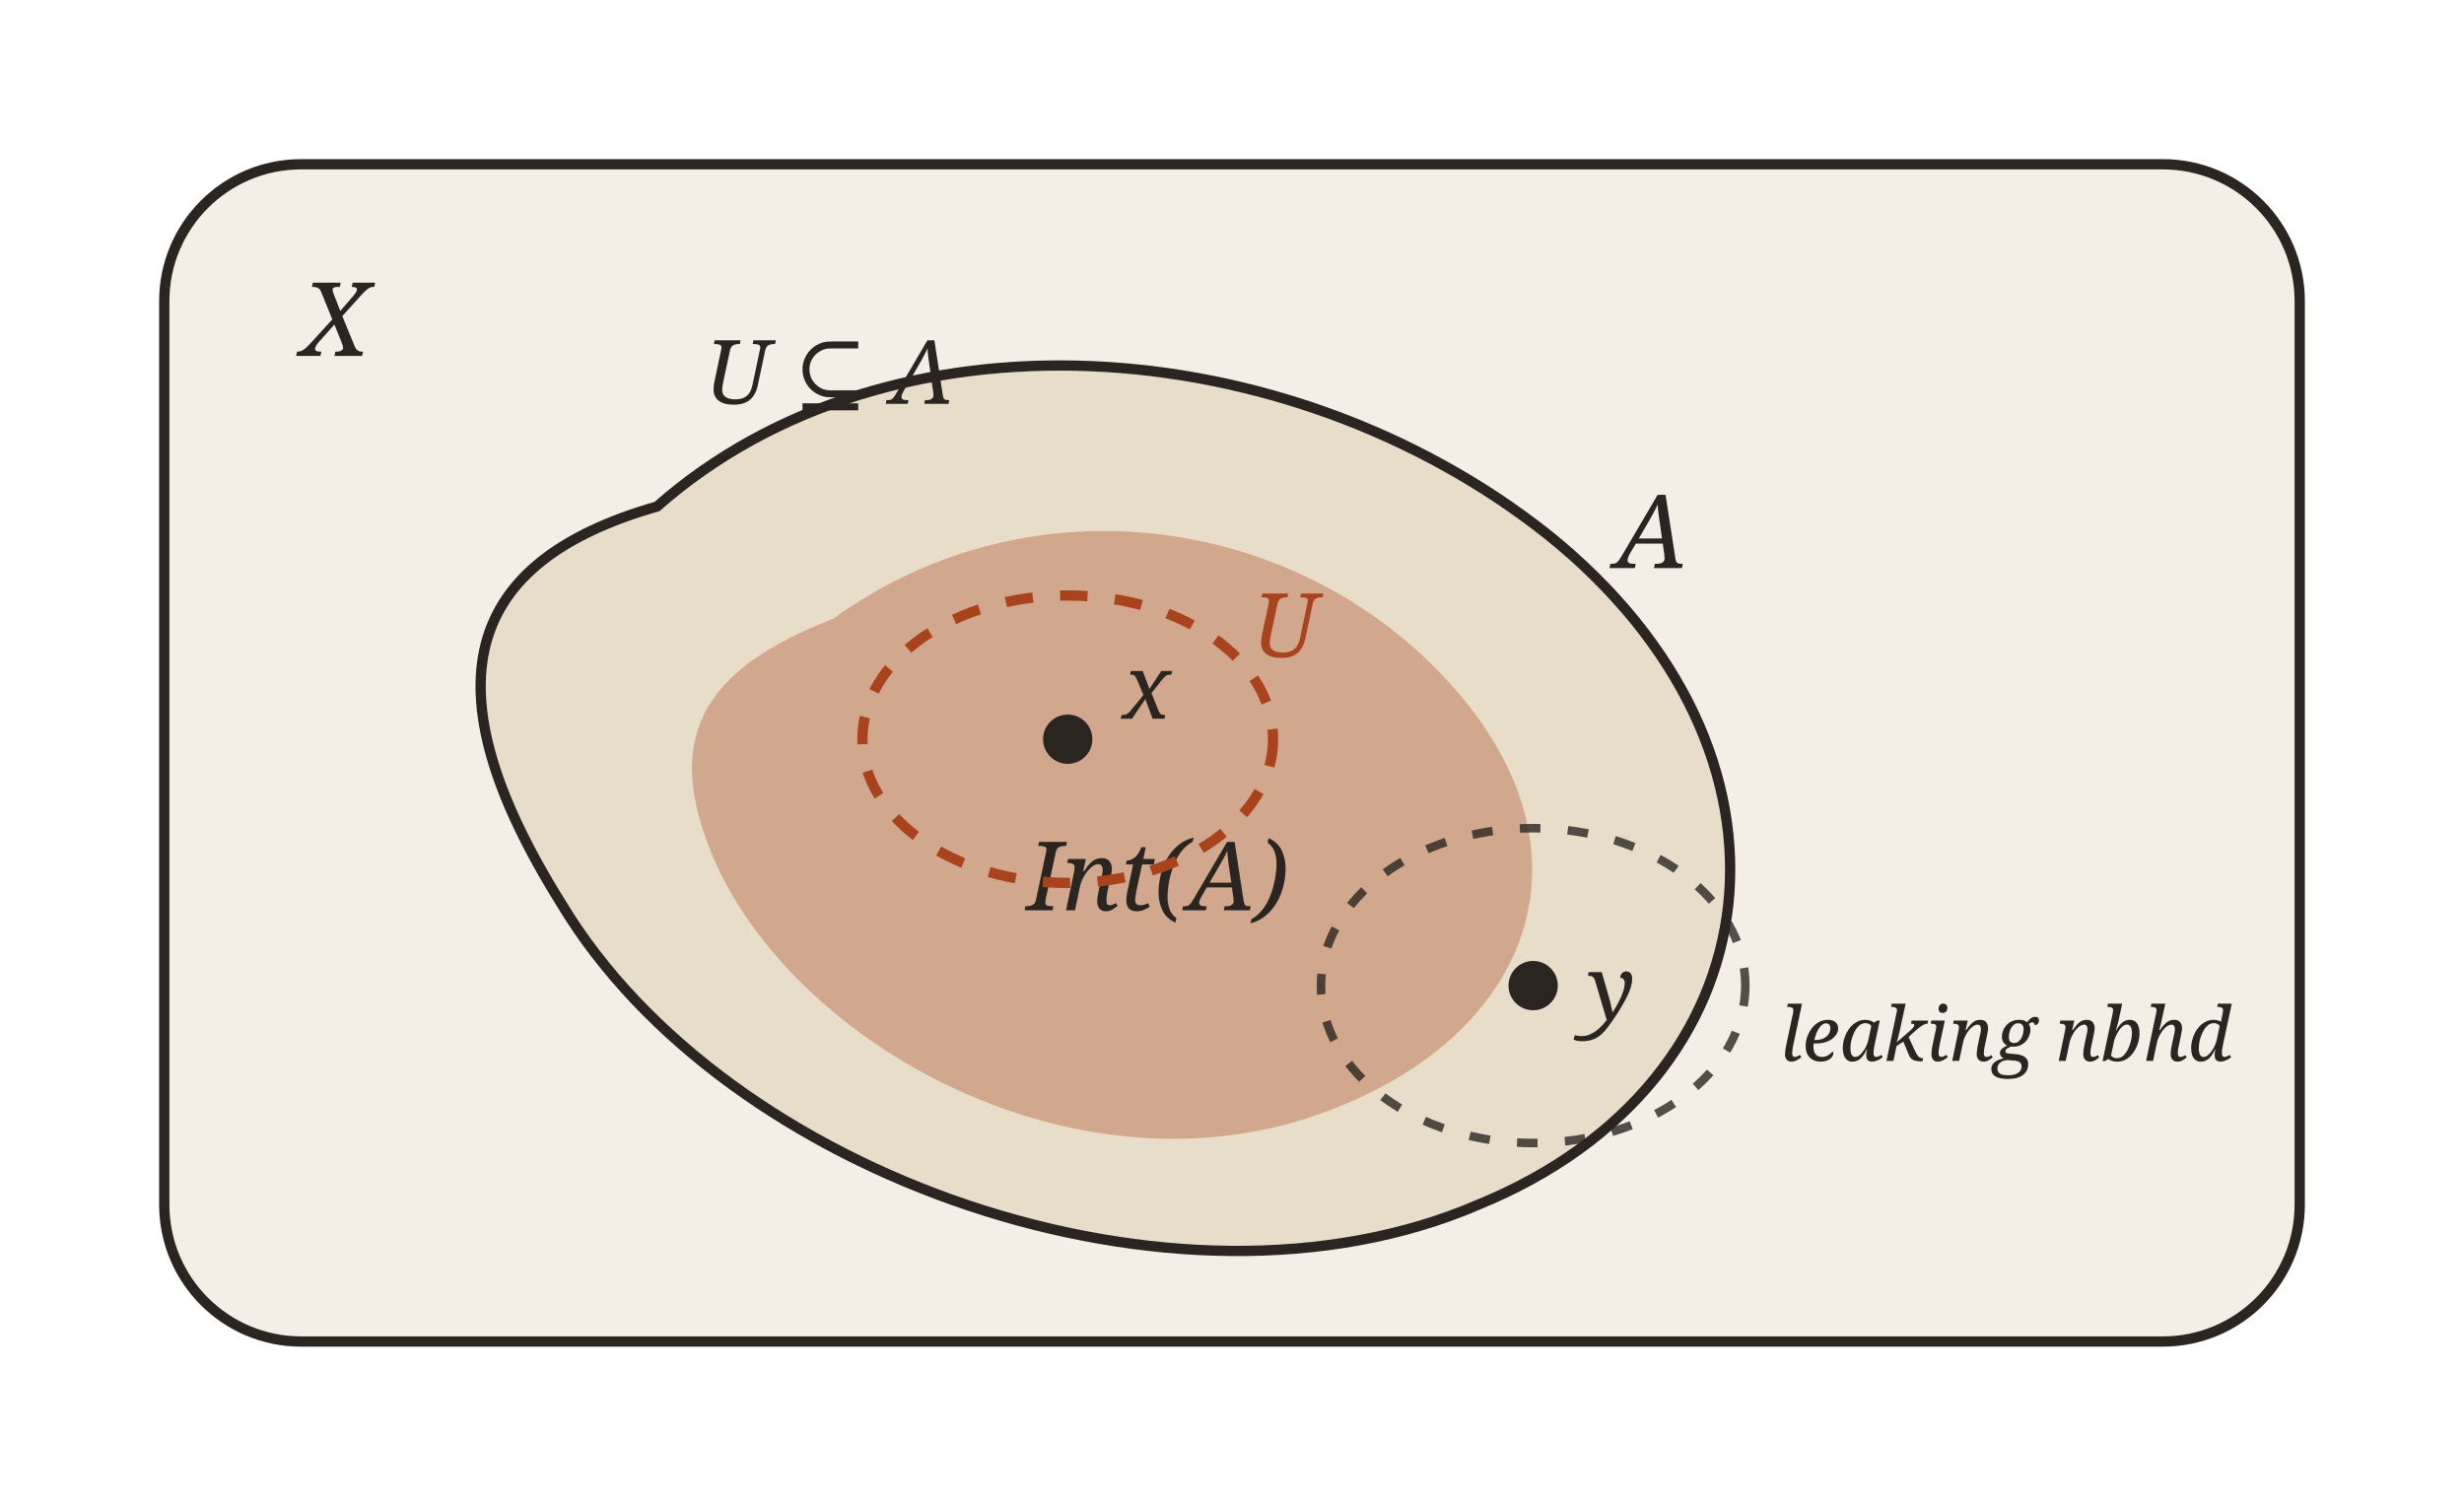
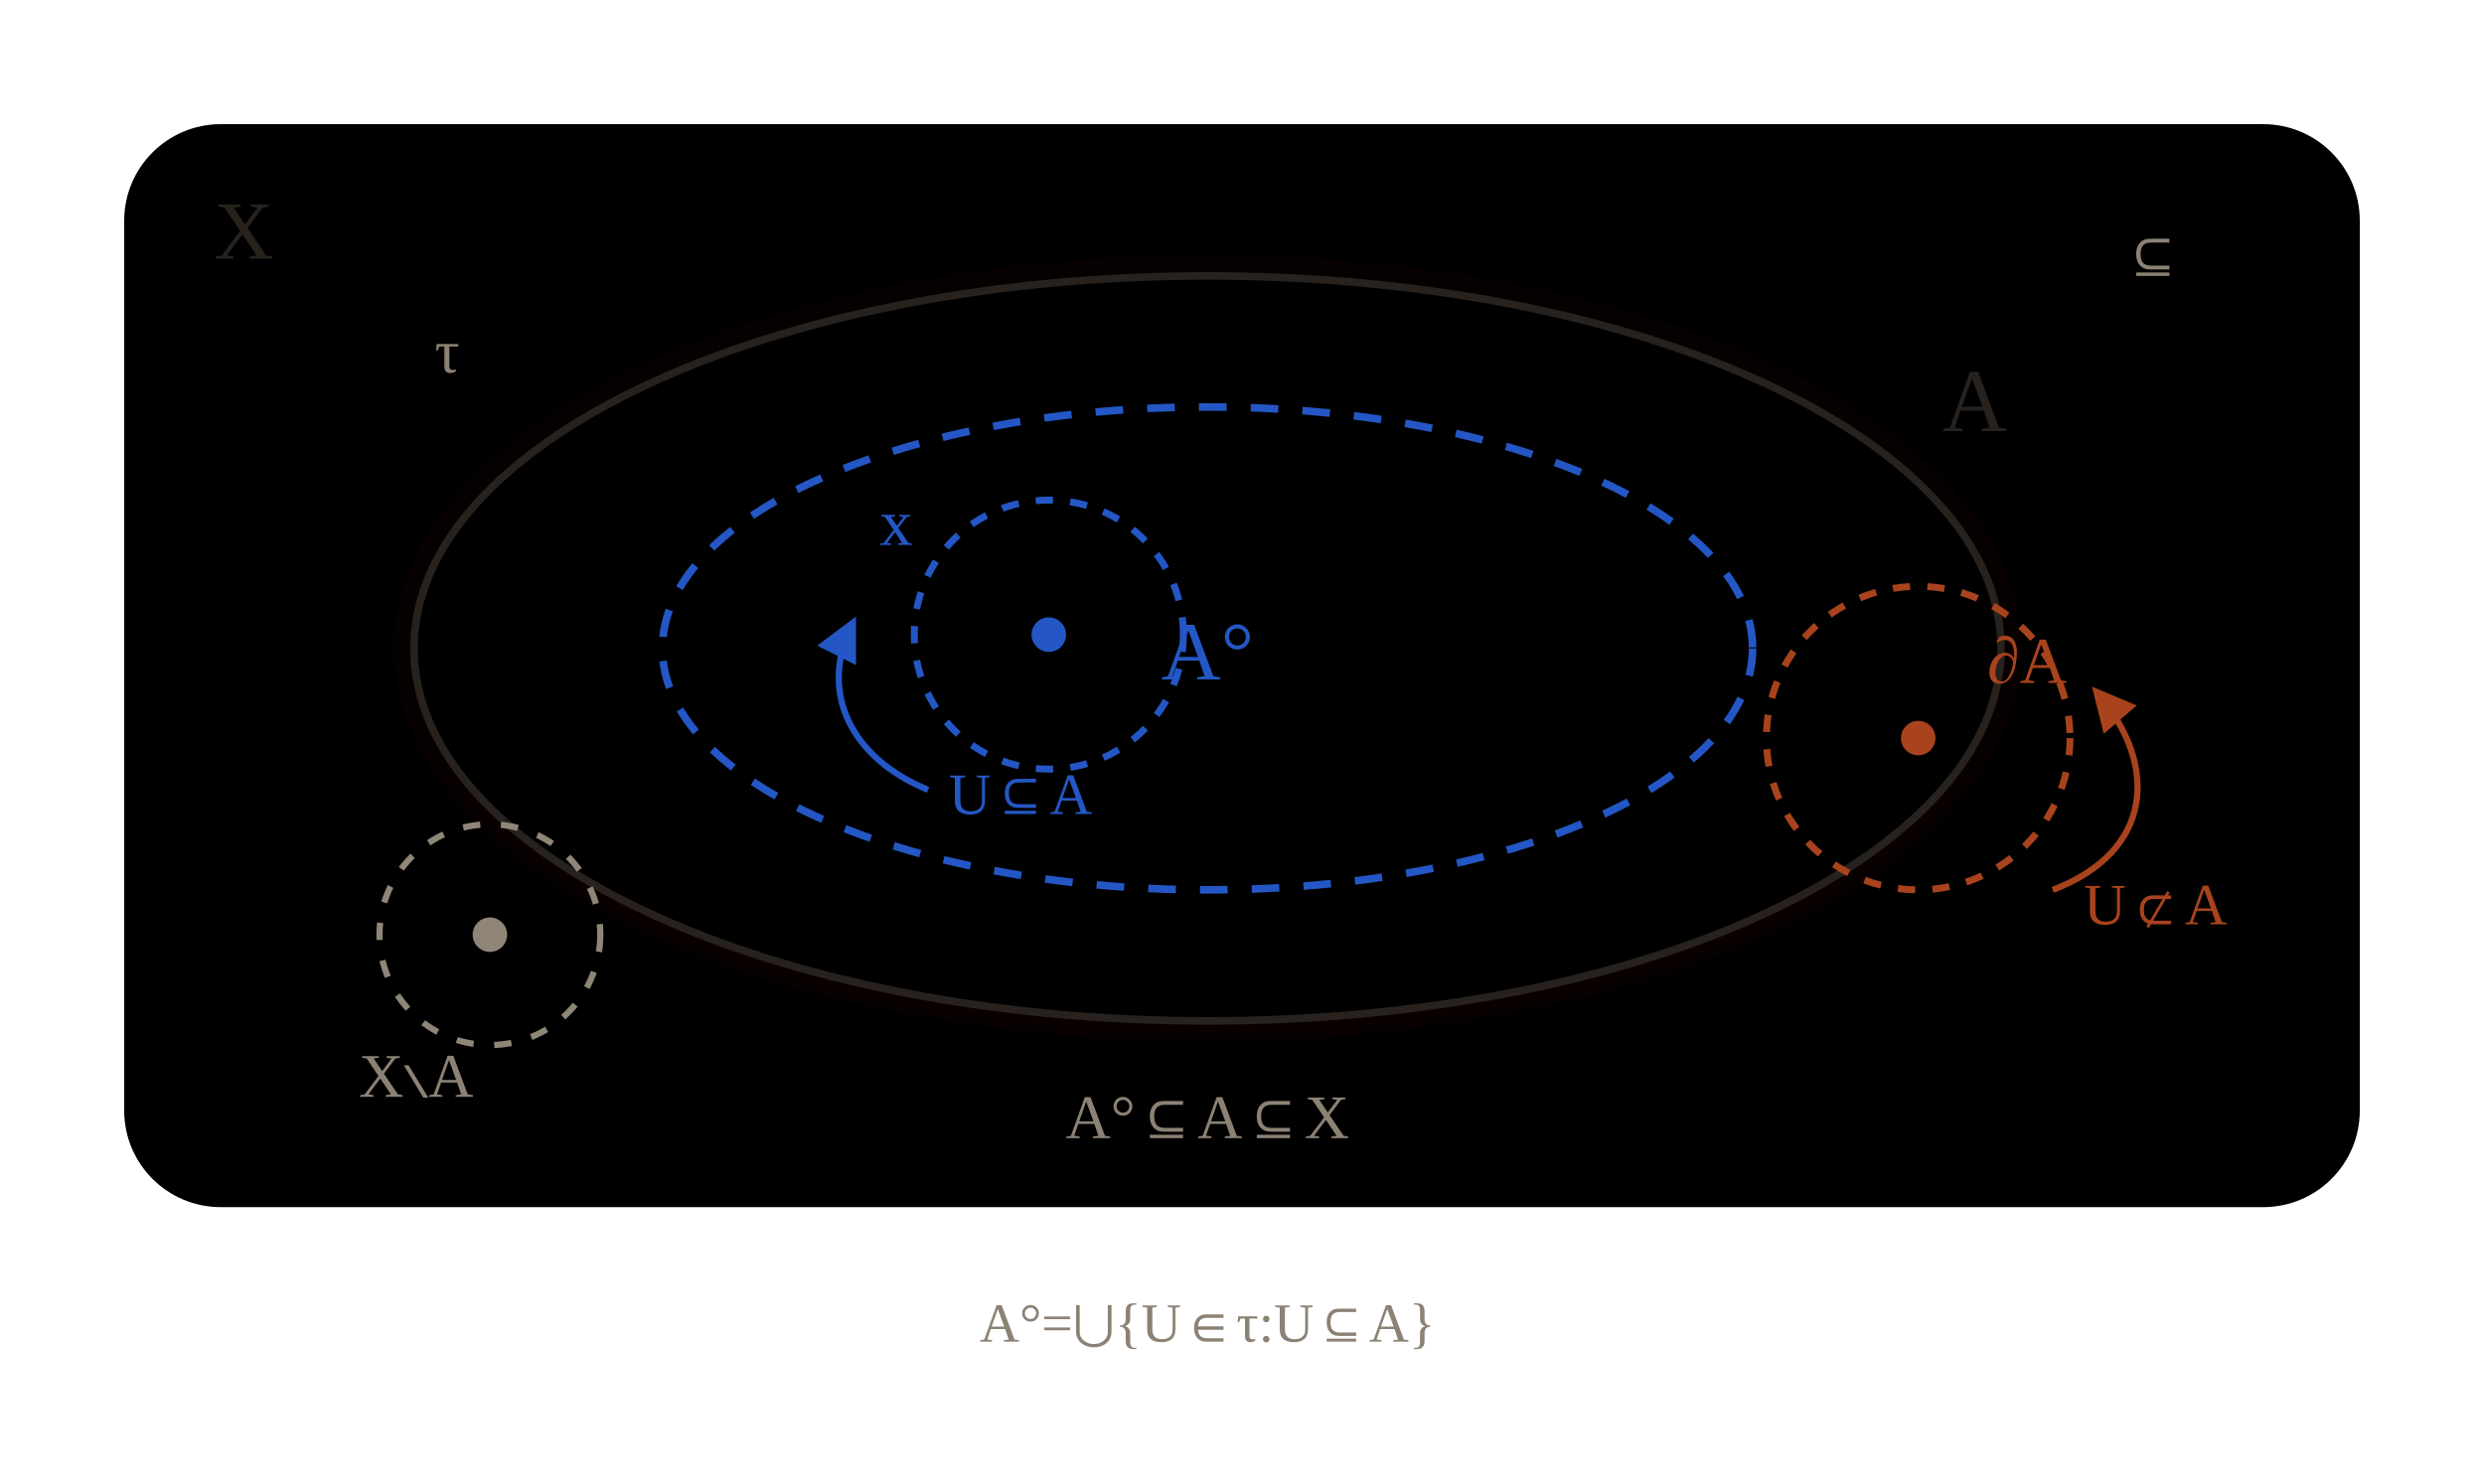
- <svg xmlns="http://www.w3.org/2000/svg" viewBox="0 0 360 220" font-family="'Newsreader', Georgia, serif" role="img">
+ <svg xmlns="http://www.w3.org/2000/svg" viewBox="0 0 720 430" role="img" aria-labelledby="interior-title interior-desc">
  <defs>
-     <marker id="arrow" markerWidth="8" markerHeight="8" refX="6" refY="3" orient="auto">
-       <path d="M0,0 L6,3 L0,6 Z" fill="var(--dia-ink,#2a2520)" />
+     <filter id="interior-shadow" x="-20%" y="-20%" width="140%" height="140%">
+       <feDropShadow dx="0" dy="3" stdDeviation="3" flood-color="#2a2520" flood-opacity="0.12" />
+     </filter>
+     <marker id="interior-arrow-blue" viewBox="0 0 10 10" refX="8" refY="5" markerWidth="7" markerHeight="7" orient="auto-start-reverse">
+       <path d="M0,0 L10,5 L0,10 Z" fill="var(--dia-acc, #2457c5)" />
+     </marker>
+     <marker id="interior-arrow-red" viewBox="0 0 10 10" refX="8" refY="5" markerWidth="7" markerHeight="7" orient="auto-start-reverse">
+       <path d="M0,0 L10,5 L0,10 Z" fill="var(--dia-boundary, #a8431d)" />
    </marker>
  </defs>
-   <rect x="24" y="24" width="312" height="172" rx="20" fill="var(--dia-paper,#f4efe6)" stroke="var(--dia-ink,#2a2520)" stroke-width="1.5" />
-   <text x="44" y="52" font-size="15" fill="var(--dia-ink,#2a2520)" font-style="italic">X</text>
-   <path d="M96,74            C130,44 188,48 226,78            C266,110 260,158 216,176            C172,195 106,172 82,132            C62,100 68,82 96,74 Z" fill="var(--dia-fill,#e7ddc9)" stroke="var(--dia-ink,#2a2520)" stroke-width="1.5" />
-   <text x="236" y="83" font-size="15" fill="var(--dia-ink,#2a2520)" font-style="italic">A</text>
-   <path d="M122,91            C151,70 190,76 212,101            C234,126 222,153 190,163            C154,174 114,150 104,123            C98,107 104,98 122,91 Z" fill="var(--dia-acc,#a8431d)" opacity="0.35" stroke="var(--dia-acc,#a8431d)" stroke-width="1.3" />
-   <text x="150" y="133" font-size="14" fill="var(--dia-ink,#2a2520)" font-style="italic">Int(A)</text>
-   <circle cx="156" cy="108" r="3.6" fill="var(--dia-ink,#2a2520)" />
-   <text x="164" y="105" font-size="13" fill="var(--dia-ink,#2a2520)" font-style="italic">x</text>
-   <ellipse cx="156" cy="108" rx="30" ry="21" fill="none" stroke="var(--dia-acc,#a8431d)" stroke-width="1.5" stroke-dasharray="4 4" />
-   <text x="183" y="96" font-size="13" fill="var(--dia-acc,#a8431d)" font-style="italic">U</text>
-   <circle cx="224" cy="144" r="3.6" fill="var(--dia-ink,#2a2520)" />
-   <text x="232" y="149" font-size="13" fill="var(--dia-ink,#2a2520)" font-style="italic">y</text>
-   <ellipse cx="224" cy="144" rx="31" ry="23" fill="none" stroke="var(--dia-ink,#2a2520)" stroke-width="1.25" stroke-dasharray="3 4" opacity="0.8" />
-   <text x="260" y="155" font-size="11" fill="var(--dia-ink,#2a2520)" font-style="italic">leaking nbhd</text>
-   <text x="103" y="59" font-size="13" fill="var(--dia-ink,#2a2520)" font-style="italic">U ⊆ A</text>
+   <rect x="36" y="36" width="648" height="314" rx="28" fill="var(--dia-space, var(--dia-paper, #fbfaf6))" stroke="var(--dia-line, var(--border, #d8d0c2))" stroke-width="2" />
+   <text x="62" y="75" font-size="24" class="svg-label" fill="var(--dia-ink, #27221d)">X</text>
+   <ellipse cx="350" cy="188" rx="230" ry="108" fill="var(--dia-set, var(--dia-fill, #e7ddc9))" stroke="var(--dia-ink, #27221d)" stroke-width="12" stroke-opacity="0.13" filter="url(#interior-shadow)" />
+   <ellipse cx="350" cy="188" rx="230" ry="108" fill="none" stroke="var(--dia-ink, #27221d)" stroke-width="2.2" />
+   <text x="563" y="125" font-size="26" class="svg-label" fill="var(--dia-ink, #27221d)">A</text>
+   <ellipse cx="350" cy="188" rx="158" ry="70" fill="var(--dia-int, var(--dia-open, #dce8ff))" stroke="var(--dia-acc, #2457c5)" stroke-width="2.2" stroke-dasharray="8 7" />
+   <text x="350" y="197" font-size="24" class="svg-acc svg-symbol" fill="var(--dia-acc, #2457c5)" text-anchor="middle">A°</text>
+   <text x="350" y="330" font-size="18" class="svg-muted svg-symbol" fill="var(--dia-mut, #8c8274)" text-anchor="middle">A°⊆A⊆X</text>
+   <text x="350" y="389" font-size="16" class="svg-muted svg-symbol" fill="var(--dia-mut, #8c8274)" text-anchor="middle">A°=⋃{U∈τ:U⊆A}</text>
+   <circle cx="304" cy="184" r="5" fill="var(--dia-acc, #2457c5)" />
+   <circle cx="304" cy="184" r="39" fill="none" stroke="var(--dia-acc, #2457c5)" stroke-width="2" stroke-dasharray="5 5" />
+   <text x="255" y="158" font-size="19" class="svg-acc svg-symbol" fill="var(--dia-acc, #2457c5)">x</text>
+   <text x="275" y="236" font-size="17" class="svg-acc svg-symbol" fill="var(--dia-acc, #2457c5)">U⊆A</text>
+   <path d="M269 229 C247 220 237 201 247 181" fill="none" stroke="var(--dia-acc, #2457c5)" stroke-width="1.8" marker-end="url(#interior-arrow-blue)" />
+   <circle cx="556" cy="214" r="5" fill="var(--dia-boundary, #a8431d)" />
+   <circle cx="556" cy="214" r="44" fill="none" stroke="var(--dia-boundary, #a8431d)" stroke-width="2" stroke-dasharray="5 5" />
+   <text x="576" y="198" font-size="19" class="svg-bound svg-symbol" fill="var(--dia-boundary, #a8431d)">∂A</text>
+   <text x="604" y="268" font-size="17" class="svg-bound svg-symbol" fill="var(--dia-boundary, #a8431d)">U⊄A</text>
+   <path d="M595 258 C624 247 626 222 608 201" fill="none" stroke="var(--dia-boundary, #a8431d)" stroke-width="1.8" marker-end="url(#interior-arrow-red)" />
+   <circle cx="142" cy="271" r="5" fill="var(--dia-ext, #8f8678)" />
+   <circle cx="142" cy="271" r="32" fill="none" stroke="var(--dia-ext, #8f8678)" stroke-width="1.8" stroke-dasharray="5 6" />
+   <text x="104" y="318" font-size="18" class="svg-muted svg-symbol" fill="var(--dia-mut, #8c8274)">X∖A</text>
+   <text x="126" y="108" font-size="18" class="svg-muted svg-symbol" fill="var(--dia-mut, #8c8274)">τ</text>
+   <text x="615" y="80" font-size="18" class="svg-muted svg-symbol" fill="var(--dia-mut, #8c8274)">⊆</text>
</svg>
